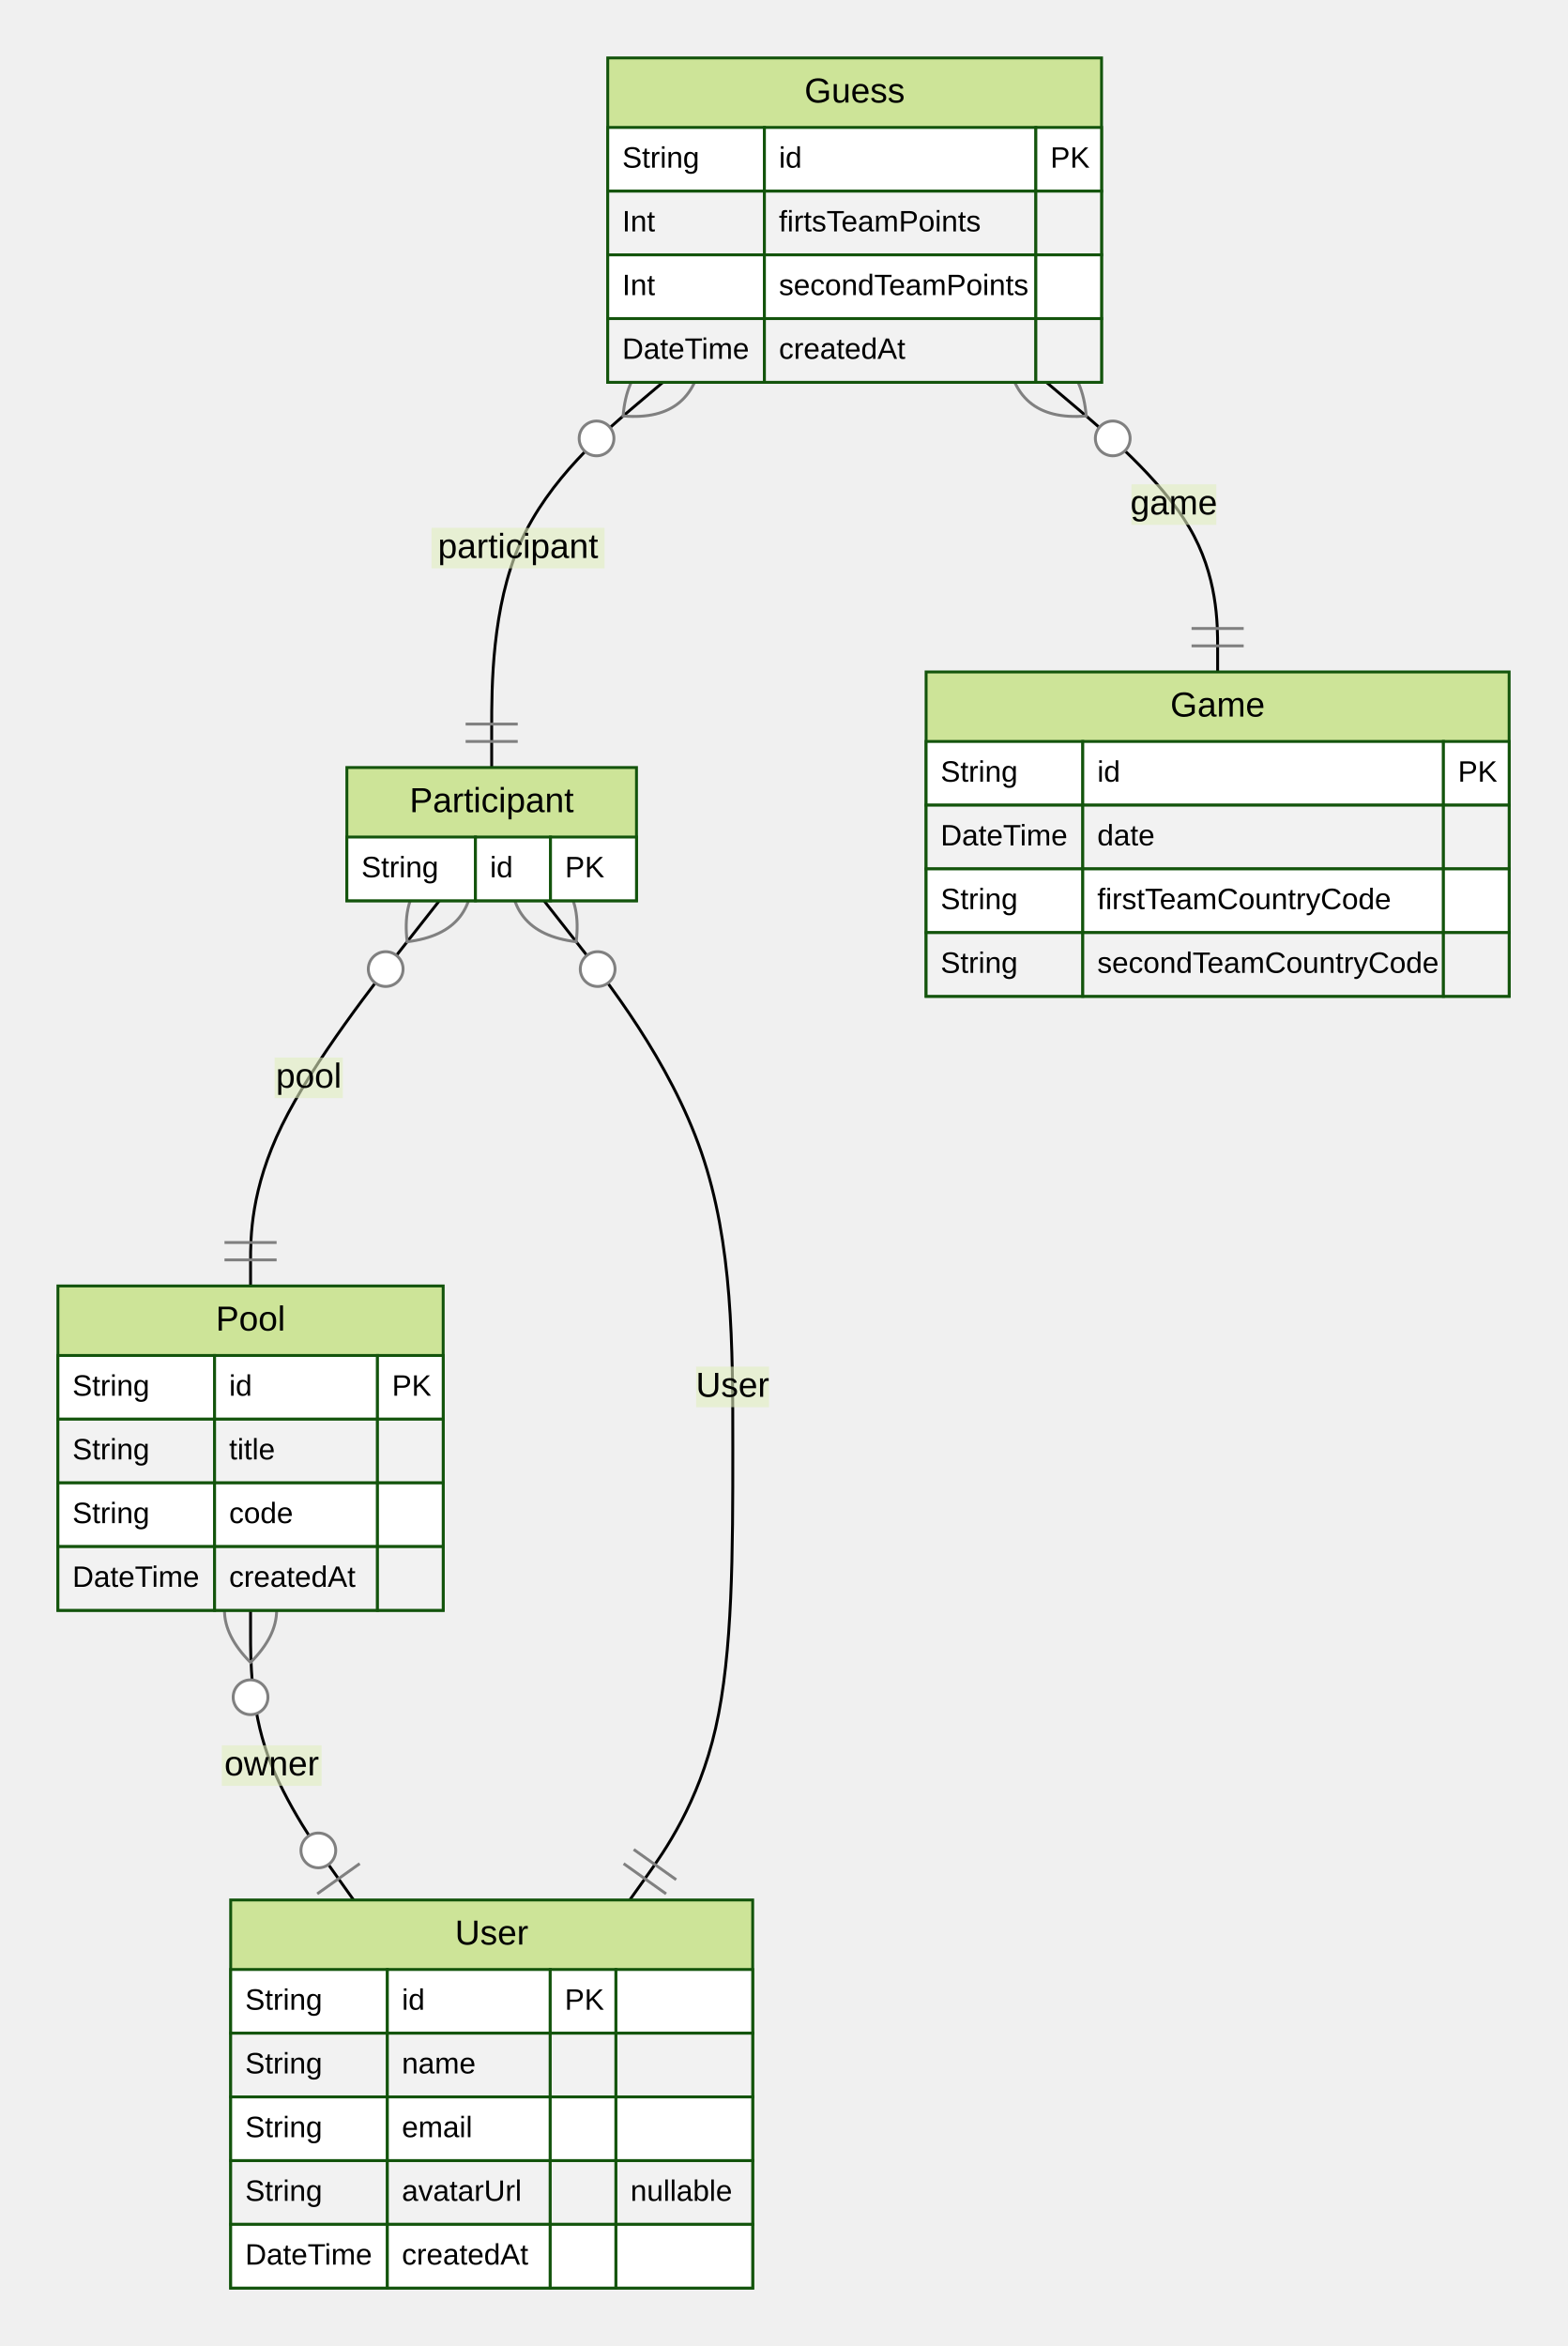
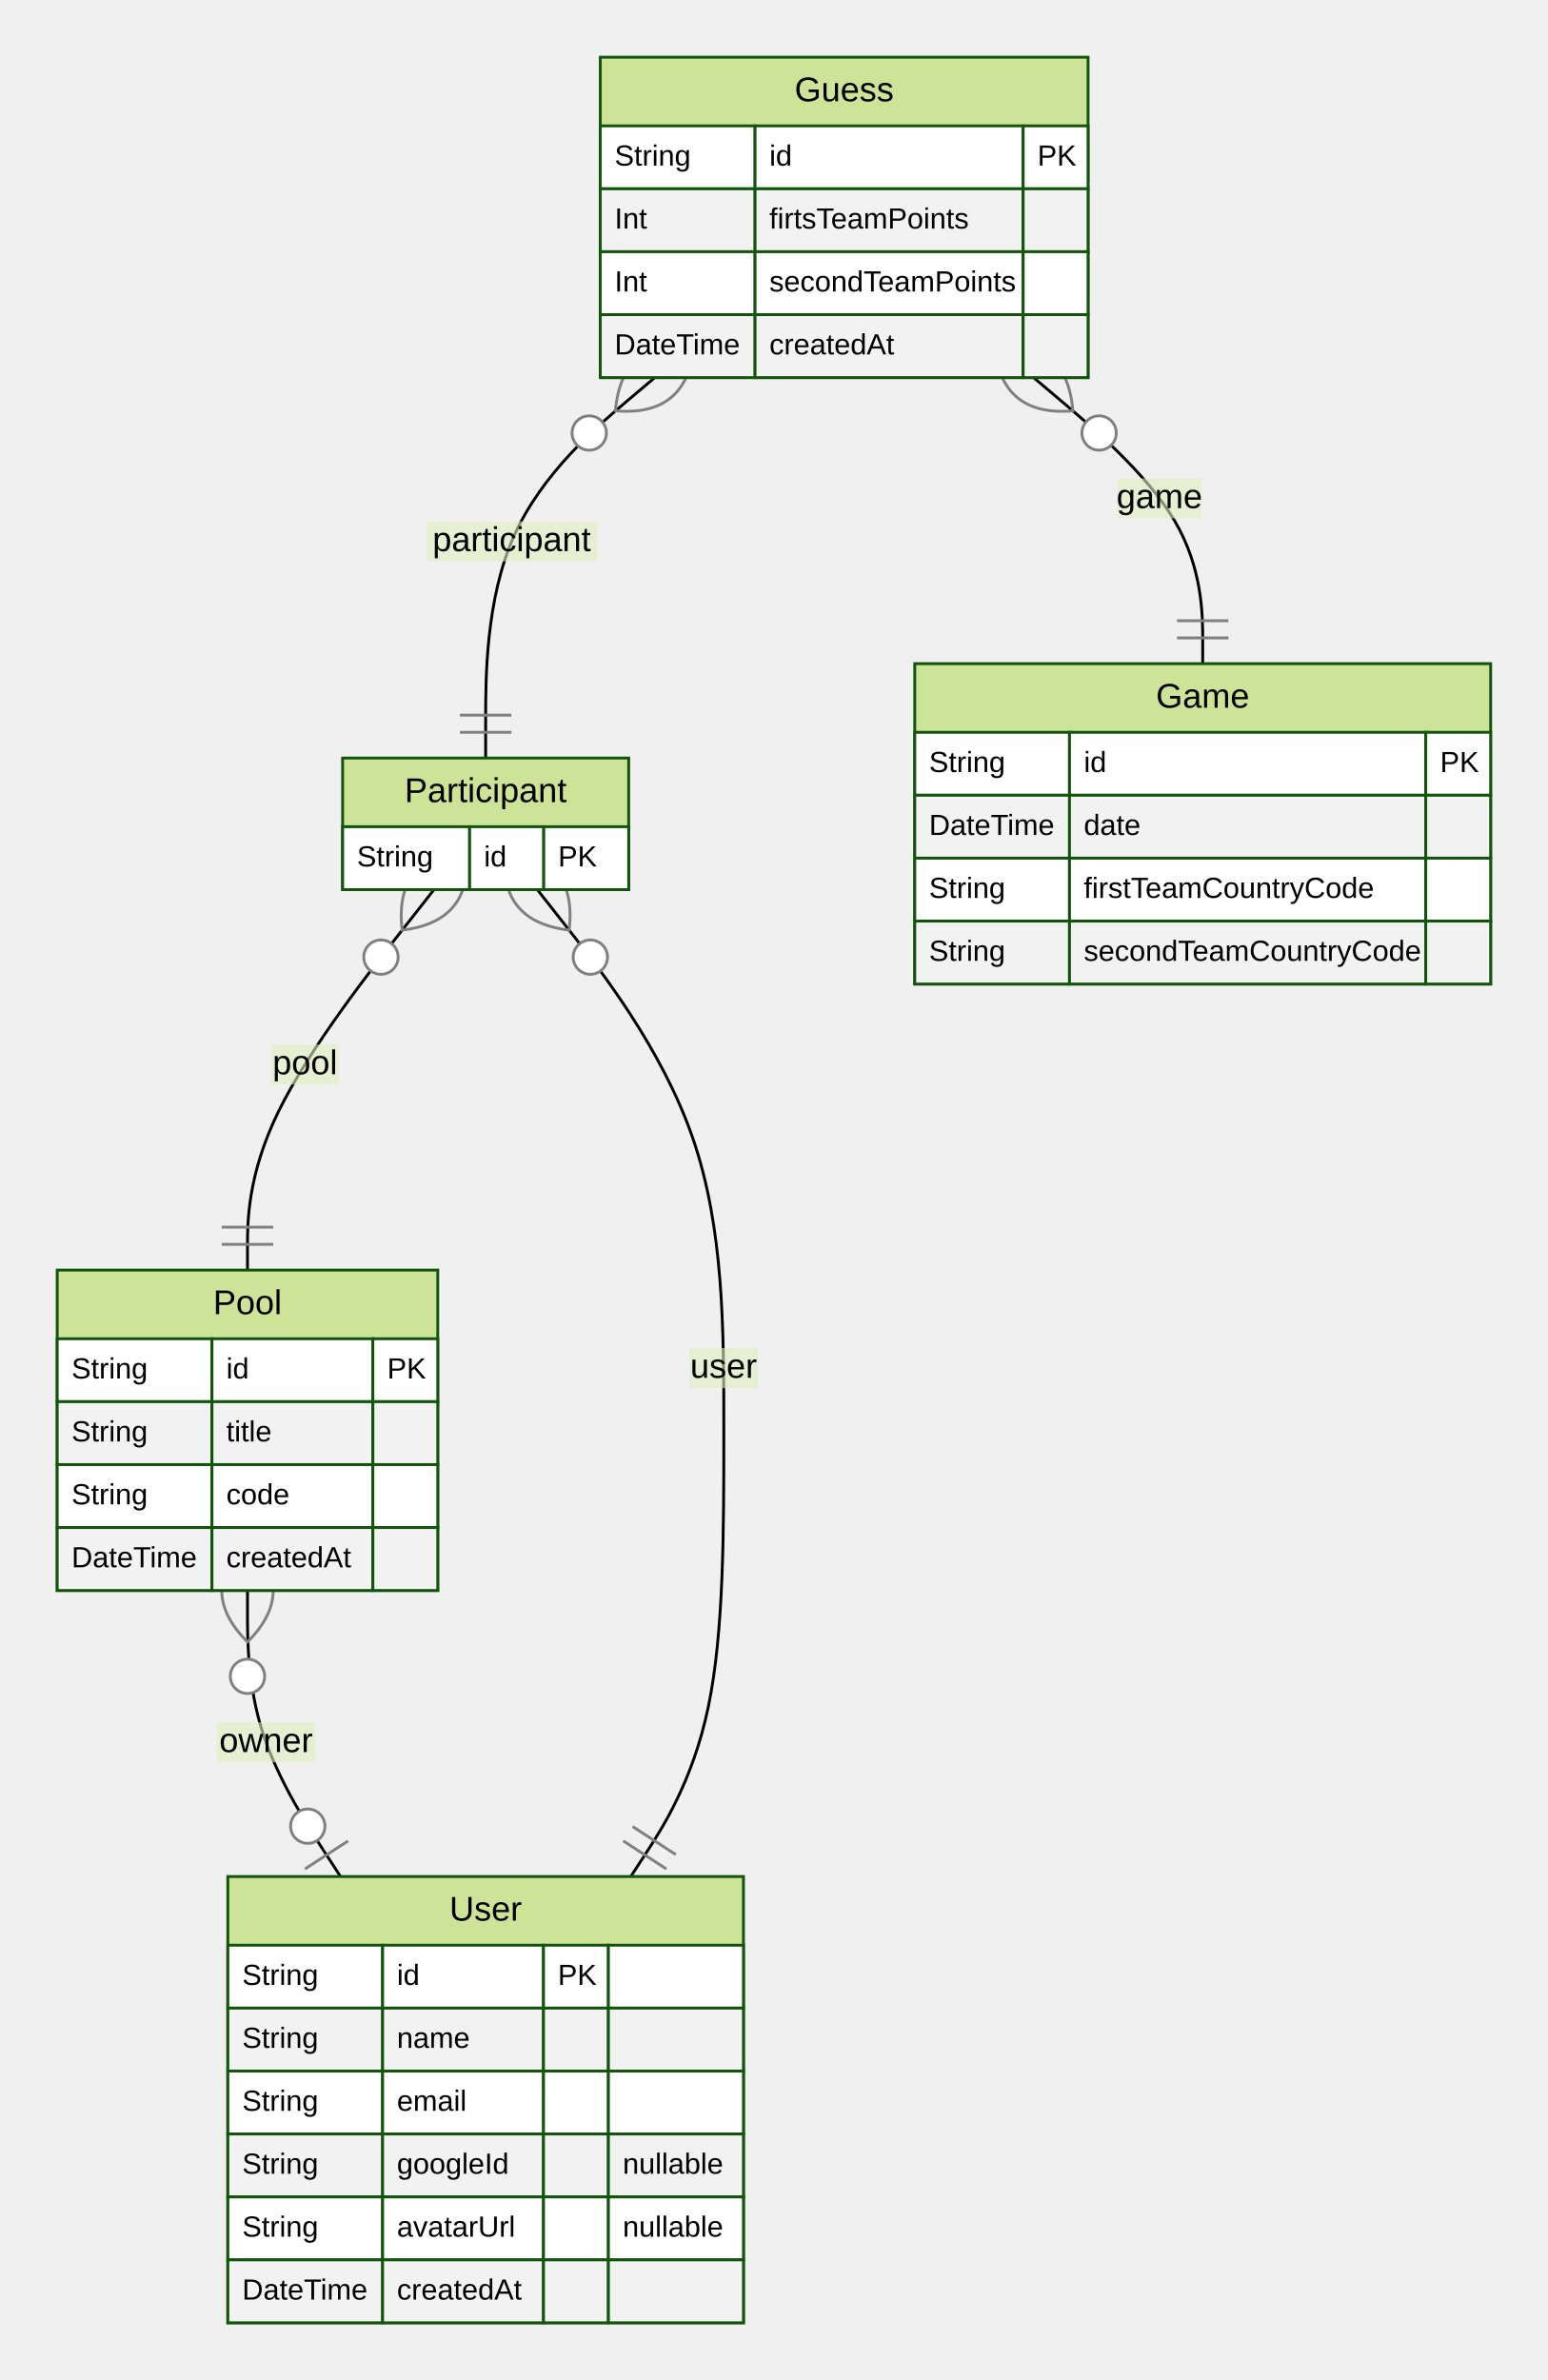
- <svg xmlns="http://www.w3.org/2000/svg" aria-labelledby="chart-title-mermaid-0 chart-desc-mermaid-0" role="img" viewBox="0 0 541.082 810" style="max-width: 541.082px; background-color: white;" width="100%" id="mermaid-0">
+ <svg xmlns="http://www.w3.org/2000/svg" aria-labelledby="chart-title-mermaid-0 chart-desc-mermaid-0" role="img" viewBox="0 0 541.082 832" style="max-width: 541.082px; background-color: white;" width="100%" id="mermaid-0">
  <style>#mermaid-0 {font-family:"trebuchet ms",verdana,arial,sans-serif;font-size:16px;fill:#000000;}#mermaid-0 .error-icon{fill:#552222;}#mermaid-0 .error-text{fill:#552222;stroke:#552222;}#mermaid-0 .edge-thickness-normal{stroke-width:2px;}#mermaid-0 .edge-thickness-thick{stroke-width:3.5px;}#mermaid-0 .edge-pattern-solid{stroke-dasharray:0;}#mermaid-0 .edge-pattern-dashed{stroke-dasharray:3;}#mermaid-0 .edge-pattern-dotted{stroke-dasharray:2;}#mermaid-0 .marker{fill:#000000;stroke:#000000;}#mermaid-0 .marker.cross{stroke:#000000;}#mermaid-0 svg{font-family:"trebuchet ms",verdana,arial,sans-serif;font-size:16px;}#mermaid-0 .entityBox{fill:#cde498;stroke:#13540c;}#mermaid-0 .attributeBoxOdd{fill:#ffffff;stroke:#13540c;}#mermaid-0 .attributeBoxEven{fill:#f2f2f2;stroke:#13540c;}#mermaid-0 .relationshipLabelBox{fill:hsl(78.158, 58.462%, 84.51%);opacity:0.7;background-color:hsl(78.158, 58.462%, 84.51%);}#mermaid-0 .relationshipLabelBox rect{opacity:0.5;}#mermaid-0 .relationshipLine{stroke:#000000;}#mermaid-0 :root{--mermaid-font-family:"trebuchet ms",verdana,arial,sans-serif;}</style>
  <g />
  <defs>
    <marker orient="auto" markerHeight="18" markerWidth="18" refY="9" refX="0" id="ONLY_ONE_START">
      <path d="M9,0 L9,18 M15,0 L15,18" fill="none" stroke="gray" />
    </marker>
  </defs>
  <defs>
    <marker orient="auto" markerHeight="18" markerWidth="18" refY="9" refX="18" id="ONLY_ONE_END">
      <path d="M3,0 L3,18 M9,0 L9,18" fill="none" stroke="gray" />
    </marker>
  </defs>
  <defs>
    <marker orient="auto" markerHeight="18" markerWidth="30" refY="9" refX="0" id="ZERO_OR_ONE_START">
      <circle r="6" cy="9" cx="21" fill="white" stroke="gray" />
      <path d="M9,0 L9,18" fill="none" stroke="gray" />
    </marker>
  </defs>
  <defs>
    <marker orient="auto" markerHeight="18" markerWidth="30" refY="9" refX="30" id="ZERO_OR_ONE_END">
      <circle r="6" cy="9" cx="9" fill="white" stroke="gray" />
      <path d="M21,0 L21,18" fill="none" stroke="gray" />
    </marker>
  </defs>
  <defs>
    <marker orient="auto" markerHeight="36" markerWidth="45" refY="18" refX="18" id="ONE_OR_MORE_START">
      <path d="M0,18 Q 18,0 36,18 Q 18,36 0,18 M42,9 L42,27" fill="none" stroke="gray" />
    </marker>
  </defs>
  <defs>
    <marker orient="auto" markerHeight="36" markerWidth="45" refY="18" refX="27" id="ONE_OR_MORE_END">
      <path d="M3,9 L3,27 M9,18 Q27,0 45,18 Q27,36 9,18" fill="none" stroke="gray" />
    </marker>
  </defs>
  <defs>
    <marker orient="auto" markerHeight="36" markerWidth="57" refY="18" refX="18" id="ZERO_OR_MORE_START">
      <circle r="6" cy="18" cx="48" fill="white" stroke="gray" />
      <path d="M0,18 Q18,0 36,18 Q18,36 0,18" fill="none" stroke="gray" />
    </marker>
  </defs>
  <defs>
    <marker orient="auto" markerHeight="36" markerWidth="57" refY="18" refX="39" id="ZERO_OR_MORE_END">
      <circle r="6" cy="18" cx="9" fill="white" stroke="gray" />
      <path d="M21,18 Q39,0 57,18 Q39,36 21,18" fill="none" stroke="gray" />
    </marker>
  </defs>
-   <path marker-start="url(#ZERO_OR_MORE_START)" marker-end="url(#ZERO_OR_ONE_END)" fill="none" stroke="gray" d="M86.513,556L86.513,564.333C86.513,572.667,86.513,589.333,92.443,606C98.373,622.667,110.233,639.333,116.163,647.667L122.093,656" class="er relationshipLine" />
-   <path marker-start="url(#ZERO_OR_MORE_START)" marker-end="url(#ONLY_ONE_END)" fill="none" stroke="gray" d="M187.835,311L198.7,324.833C209.565,338.667,231.296,366.333,242.161,397.833C253.026,429.333,253.026,464.667,253.026,500C253.026,535.333,253.026,570.667,247.096,596.667C241.167,622.667,229.307,639.333,223.377,647.667L217.447,656" class="er relationshipLine" />
+   <path marker-start="url(#ZERO_OR_MORE_START)" marker-end="url(#ZERO_OR_ONE_END)" fill="none" stroke="gray" d="M86.513,556L86.513,564.333C86.513,572.667,86.513,589.333,91.934,606C97.354,622.667,108.195,639.333,113.615,647.667L119.035,656" class="er relationshipLine" />
+   <path marker-start="url(#ZERO_OR_MORE_START)" marker-end="url(#ONLY_ONE_END)" fill="none" stroke="gray" d="M187.835,311L198.7,324.833C209.565,338.667,231.296,366.333,242.161,397.833C253.026,429.333,253.026,464.667,253.026,500C253.026,535.333,253.026,570.667,247.606,596.667C242.186,622.667,231.345,639.333,225.925,647.667L220.504,656" class="er relationshipLine" />
  <path marker-start="url(#ZERO_OR_MORE_START)" marker-end="url(#ONLY_ONE_END)" fill="none" stroke="gray" d="M151.705,311L140.839,324.833C129.974,338.667,108.244,366.333,97.378,388.5C86.513,410.667,86.513,427.333,86.513,435.667L86.513,444" class="er relationshipLine" />
  <path marker-start="url(#ZERO_OR_MORE_START)" marker-end="url(#ONLY_ONE_END)" fill="none" stroke="gray" d="M228.887,132L219.034,140.333C209.181,148.667,189.476,165.333,179.623,187.5C169.77,209.667,169.77,237.333,169.77,251.167L169.77,265" class="er relationshipLine" />
  <path marker-start="url(#ZERO_OR_MORE_START)" marker-end="url(#ONLY_ONE_END)" fill="none" stroke="gray" d="M361.309,132L371.162,140.333C381.015,148.667,400.72,165.333,410.573,182C420.426,198.667,420.426,215.333,420.426,223.667L420.426,232" class="er relationshipLine" />
  <g transform="translate(20,444 )" id="Pool">
    <rect height="112" width="133.026" y="0" x="0" stroke="gray" fill-opacity="100%" fill="honeydew" class="er entityBox" />
    <text transform="translate(66.51321,12)" style="font-family: &quot;trebuchet ms&quot;, verdana, arial, sans-serif;; font-size: 12px" text-anchor="middle" dominant-baseline="middle" y="0" x="0" id="entity-Pool" class="er entityLabel">Pool</text>
    <rect height="22" width="54.096" y="24" x="0" stroke="gray" fill-opacity="100%" fill="honeydew" class="er attributeBoxOdd" />
    <text transform="translate(5,35)" style="font-family: &quot;trebuchet ms&quot;, verdana, arial, sans-serif;; font-size: 10.2px" text-anchor="left" dominant-baseline="middle" y="0" x="0" id="entity-Pool-attr-1-type" class="er entityLabel">String</text>
    <rect height="22" width="56.243" y="24" x="54.096" stroke="gray" fill-opacity="100%" fill="honeydew" class="er attributeBoxOdd" />
    <text transform="translate(59.09555,35)" style="font-family: &quot;trebuchet ms&quot;, verdana, arial, sans-serif;; font-size: 10.2px" text-anchor="left" dominant-baseline="middle" y="0" x="0" id="entity-Pool-attr-1-name" class="er entityLabel">id</text>
    <rect height="22" width="22.688" y="24" x="110.339" stroke="gray" fill-opacity="100%" fill="honeydew" class="er attributeBoxOdd" />
    <text transform="translate(115.3387,35)" style="font-family: &quot;trebuchet ms&quot;, verdana, arial, sans-serif;; font-size: 10.2px" text-anchor="left" dominant-baseline="middle" y="0" x="0" id="entity-Pool-attr-1-key" class="er entityLabel">PK</text>
    <rect height="22" width="54.096" y="46" x="0" stroke="gray" fill-opacity="100%" fill="honeydew" class="er attributeBoxEven" />
    <text transform="translate(5,57)" style="font-family: &quot;trebuchet ms&quot;, verdana, arial, sans-serif;; font-size: 10.2px" text-anchor="left" dominant-baseline="middle" y="0" x="0" id="entity-Pool-attr-2-type" class="er entityLabel">String</text>
    <rect height="22" width="56.243" y="46" x="54.096" stroke="gray" fill-opacity="100%" fill="honeydew" class="er attributeBoxEven" />
    <text transform="translate(59.09555,57)" style="font-family: &quot;trebuchet ms&quot;, verdana, arial, sans-serif;; font-size: 10.2px" text-anchor="left" dominant-baseline="middle" y="0" x="0" id="entity-Pool-attr-2-name" class="er entityLabel">title</text>
    <rect height="22" width="22.688" y="46" x="110.339" stroke="gray" fill-opacity="100%" fill="honeydew" class="er attributeBoxEven" />
    <text transform="translate(115.3387,57)" style="font-family: &quot;trebuchet ms&quot;, verdana, arial, sans-serif;; font-size: 10.2px" text-anchor="left" dominant-baseline="middle" y="0" x="0" id="entity-Pool-attr-2-key" class="er entityLabel" />
    <rect height="22" width="54.096" y="68" x="0" stroke="gray" fill-opacity="100%" fill="honeydew" class="er attributeBoxOdd" />
    <text transform="translate(5,79)" style="font-family: &quot;trebuchet ms&quot;, verdana, arial, sans-serif;; font-size: 10.2px" text-anchor="left" dominant-baseline="middle" y="0" x="0" id="entity-Pool-attr-3-type" class="er entityLabel">String</text>
    <rect height="22" width="56.243" y="68" x="54.096" stroke="gray" fill-opacity="100%" fill="honeydew" class="er attributeBoxOdd" />
    <text transform="translate(59.09555,79)" style="font-family: &quot;trebuchet ms&quot;, verdana, arial, sans-serif;; font-size: 10.2px" text-anchor="left" dominant-baseline="middle" y="0" x="0" id="entity-Pool-attr-3-name" class="er entityLabel">code</text>
    <rect height="22" width="22.688" y="68" x="110.339" stroke="gray" fill-opacity="100%" fill="honeydew" class="er attributeBoxOdd" />
    <text transform="translate(115.3387,79)" style="font-family: &quot;trebuchet ms&quot;, verdana, arial, sans-serif;; font-size: 10.2px" text-anchor="left" dominant-baseline="middle" y="0" x="0" id="entity-Pool-attr-3-key" class="er entityLabel" />
    <rect height="22" width="54.096" y="90" x="0" stroke="gray" fill-opacity="100%" fill="honeydew" class="er attributeBoxEven" />
    <text transform="translate(5,101)" style="font-family: &quot;trebuchet ms&quot;, verdana, arial, sans-serif;; font-size: 10.2px" text-anchor="left" dominant-baseline="middle" y="0" x="0" id="entity-Pool-attr-4-type" class="er entityLabel">DateTime</text>
    <rect height="22" width="56.243" y="90" x="54.096" stroke="gray" fill-opacity="100%" fill="honeydew" class="er attributeBoxEven" />
    <text transform="translate(59.09555,101)" style="font-family: &quot;trebuchet ms&quot;, verdana, arial, sans-serif;; font-size: 10.2px" text-anchor="left" dominant-baseline="middle" y="0" x="0" id="entity-Pool-attr-4-name" class="er entityLabel">createdAt</text>
    <rect height="22" width="22.688" y="90" x="110.339" stroke="gray" fill-opacity="100%" fill="honeydew" class="er attributeBoxEven" />
    <text transform="translate(115.3387,101)" style="font-family: &quot;trebuchet ms&quot;, verdana, arial, sans-serif;; font-size: 10.2px" text-anchor="left" dominant-baseline="middle" y="0" x="0" id="entity-Pool-attr-4-key" class="er entityLabel" />
  </g>
  <g transform="translate(119.7698,265 )" id="Participant">
    <rect height="46" width="100" y="0" x="0" stroke="gray" fill-opacity="100%" fill="honeydew" class="er entityBox" />
    <text transform="translate(50,12)" style="font-family: &quot;trebuchet ms&quot;, verdana, arial, sans-serif;; font-size: 12px" text-anchor="middle" dominant-baseline="middle" y="0" x="0" id="entity-Participant" class="er entityLabel">Participant</text>
    <rect height="22" width="44.399" y="24" x="0" stroke="gray" fill-opacity="100%" fill="honeydew" class="er attributeBoxOdd" />
    <text transform="translate(5,35)" style="font-family: &quot;trebuchet ms&quot;, verdana, arial, sans-serif;; font-size: 10.2px" text-anchor="left" dominant-baseline="middle" y="0" x="0" id="entity-Participant-attr-1-type" class="er entityLabel">String</text>
    <rect height="22" width="25.911" y="24" x="44.399" stroke="gray" fill-opacity="100%" fill="honeydew" class="er attributeBoxOdd" />
    <text transform="translate(49.39862,35)" style="font-family: &quot;trebuchet ms&quot;, verdana, arial, sans-serif;; font-size: 10.2px" text-anchor="left" dominant-baseline="middle" y="0" x="0" id="entity-Participant-attr-1-name" class="er entityLabel">id</text>
    <rect height="22" width="29.69" y="24" x="70.31" stroke="gray" fill-opacity="100%" fill="honeydew" class="er attributeBoxOdd" />
    <text transform="translate(75.30976,35)" style="font-family: &quot;trebuchet ms&quot;, verdana, arial, sans-serif;; font-size: 10.2px" text-anchor="left" dominant-baseline="middle" y="0" x="0" id="entity-Participant-attr-1-key" class="er entityLabel">PK</text>
  </g>
  <g transform="translate(79.65034,656 )" id="User">
-     <rect height="134" width="180.239" y="0" x="0" stroke="gray" fill-opacity="100%" fill="honeydew" class="er entityBox" />
+     <rect height="156" width="180.239" y="0" x="0" stroke="gray" fill-opacity="100%" fill="honeydew" class="er entityBox" />
    <text transform="translate(90.11948,12)" style="font-family: &quot;trebuchet ms&quot;, verdana, arial, sans-serif;; font-size: 12px" text-anchor="middle" dominant-baseline="middle" y="0" x="0" id="entity-User" class="er entityLabel">User</text>
    <rect height="22" width="54.096" y="24" x="0" stroke="gray" fill-opacity="100%" fill="honeydew" class="er attributeBoxOdd" />
    <text transform="translate(5,35)" style="font-family: &quot;trebuchet ms&quot;, verdana, arial, sans-serif;; font-size: 10.2px" text-anchor="left" dominant-baseline="middle" y="0" x="0" id="entity-User-attr-1-type" class="er entityLabel">String</text>
    <rect height="22" width="56.243" y="24" x="54.096" stroke="gray" fill-opacity="100%" fill="honeydew" class="er attributeBoxOdd" />
    <text transform="translate(59.09555,35)" style="font-family: &quot;trebuchet ms&quot;, verdana, arial, sans-serif;; font-size: 10.2px" text-anchor="left" dominant-baseline="middle" y="0" x="0" id="entity-User-attr-1-name" class="er entityLabel">id</text>
    <rect height="22" width="22.688" y="24" x="110.339" stroke="gray" fill-opacity="100%" fill="honeydew" class="er attributeBoxOdd" />
    <text transform="translate(115.3387,35)" style="font-family: &quot;trebuchet ms&quot;, verdana, arial, sans-serif;; font-size: 10.2px" text-anchor="left" dominant-baseline="middle" y="0" x="0" id="entity-User-attr-1-key" class="er entityLabel">PK</text>
    <rect height="22" width="47.213" y="24" x="133.026" stroke="gray" fill-opacity="100%" fill="honeydew" class="er attributeBoxOdd" />
    <text transform="translate(138.0264,35)" style="font-family: &quot;trebuchet ms&quot;, verdana, arial, sans-serif;; font-size: 10.2px" text-anchor="left" dominant-baseline="middle" y="0" x="0" id="entity-User-attr-1-comment" class="er entityLabel" />
    <rect height="22" width="54.096" y="46" x="0" stroke="gray" fill-opacity="100%" fill="honeydew" class="er attributeBoxEven" />
    <text transform="translate(5,57)" style="font-family: &quot;trebuchet ms&quot;, verdana, arial, sans-serif;; font-size: 10.2px" text-anchor="left" dominant-baseline="middle" y="0" x="0" id="entity-User-attr-2-type" class="er entityLabel">String</text>
    <rect height="22" width="56.243" y="46" x="54.096" stroke="gray" fill-opacity="100%" fill="honeydew" class="er attributeBoxEven" />
    <text transform="translate(59.09555,57)" style="font-family: &quot;trebuchet ms&quot;, verdana, arial, sans-serif;; font-size: 10.2px" text-anchor="left" dominant-baseline="middle" y="0" x="0" id="entity-User-attr-2-name" class="er entityLabel">name</text>
    <rect height="22" width="22.688" y="46" x="110.339" stroke="gray" fill-opacity="100%" fill="honeydew" class="er attributeBoxEven" />
    <text transform="translate(115.3387,57)" style="font-family: &quot;trebuchet ms&quot;, verdana, arial, sans-serif;; font-size: 10.2px" text-anchor="left" dominant-baseline="middle" y="0" x="0" id="entity-User-attr-2-key" class="er entityLabel" />
    <rect height="22" width="47.213" y="46" x="133.026" stroke="gray" fill-opacity="100%" fill="honeydew" class="er attributeBoxEven" />
    <text transform="translate(138.0264,57)" style="font-family: &quot;trebuchet ms&quot;, verdana, arial, sans-serif;; font-size: 10.2px" text-anchor="left" dominant-baseline="middle" y="0" x="0" id="entity-User-attr-2-comment" class="er entityLabel" />
    <rect height="22" width="54.096" y="68" x="0" stroke="gray" fill-opacity="100%" fill="honeydew" class="er attributeBoxOdd" />
    <text transform="translate(5,79)" style="font-family: &quot;trebuchet ms&quot;, verdana, arial, sans-serif;; font-size: 10.2px" text-anchor="left" dominant-baseline="middle" y="0" x="0" id="entity-User-attr-3-type" class="er entityLabel">String</text>
    <rect height="22" width="56.243" y="68" x="54.096" stroke="gray" fill-opacity="100%" fill="honeydew" class="er attributeBoxOdd" />
    <text transform="translate(59.09555,79)" style="font-family: &quot;trebuchet ms&quot;, verdana, arial, sans-serif;; font-size: 10.2px" text-anchor="left" dominant-baseline="middle" y="0" x="0" id="entity-User-attr-3-name" class="er entityLabel">email</text>
    <rect height="22" width="22.688" y="68" x="110.339" stroke="gray" fill-opacity="100%" fill="honeydew" class="er attributeBoxOdd" />
    <text transform="translate(115.3387,79)" style="font-family: &quot;trebuchet ms&quot;, verdana, arial, sans-serif;; font-size: 10.2px" text-anchor="left" dominant-baseline="middle" y="0" x="0" id="entity-User-attr-3-key" class="er entityLabel" />
    <rect height="22" width="47.213" y="68" x="133.026" stroke="gray" fill-opacity="100%" fill="honeydew" class="er attributeBoxOdd" />
    <text transform="translate(138.0264,79)" style="font-family: &quot;trebuchet ms&quot;, verdana, arial, sans-serif;; font-size: 10.2px" text-anchor="left" dominant-baseline="middle" y="0" x="0" id="entity-User-attr-3-comment" class="er entityLabel" />
    <rect height="22" width="54.096" y="90" x="0" stroke="gray" fill-opacity="100%" fill="honeydew" class="er attributeBoxEven" />
    <text transform="translate(5,101)" style="font-family: &quot;trebuchet ms&quot;, verdana, arial, sans-serif;; font-size: 10.2px" text-anchor="left" dominant-baseline="middle" y="0" x="0" id="entity-User-attr-4-type" class="er entityLabel">String</text>
    <rect height="22" width="56.243" y="90" x="54.096" stroke="gray" fill-opacity="100%" fill="honeydew" class="er attributeBoxEven" />
-     <text transform="translate(59.09555,101)" style="font-family: &quot;trebuchet ms&quot;, verdana, arial, sans-serif;; font-size: 10.2px" text-anchor="left" dominant-baseline="middle" y="0" x="0" id="entity-User-attr-4-name" class="er entityLabel">avatarUrl</text>
+     <text transform="translate(59.09555,101)" style="font-family: &quot;trebuchet ms&quot;, verdana, arial, sans-serif;; font-size: 10.2px" text-anchor="left" dominant-baseline="middle" y="0" x="0" id="entity-User-attr-4-name" class="er entityLabel">googleId</text>
    <rect height="22" width="22.688" y="90" x="110.339" stroke="gray" fill-opacity="100%" fill="honeydew" class="er attributeBoxEven" />
    <text transform="translate(115.3387,101)" style="font-family: &quot;trebuchet ms&quot;, verdana, arial, sans-serif;; font-size: 10.2px" text-anchor="left" dominant-baseline="middle" y="0" x="0" id="entity-User-attr-4-key" class="er entityLabel" />
    <rect height="22" width="47.213" y="90" x="133.026" stroke="gray" fill-opacity="100%" fill="honeydew" class="er attributeBoxEven" />
    <text transform="translate(138.0264,101)" style="font-family: &quot;trebuchet ms&quot;, verdana, arial, sans-serif;; font-size: 10.2px" text-anchor="left" dominant-baseline="middle" y="0" x="0" id="entity-User-attr-4-comment" class="er entityLabel">nullable</text>
    <rect height="22" width="54.096" y="112" x="0" stroke="gray" fill-opacity="100%" fill="honeydew" class="er attributeBoxOdd" />
-     <text transform="translate(5,123)" style="font-family: &quot;trebuchet ms&quot;, verdana, arial, sans-serif;; font-size: 10.2px" text-anchor="left" dominant-baseline="middle" y="0" x="0" id="entity-User-attr-5-type" class="er entityLabel">DateTime</text>
+     <text transform="translate(5,123)" style="font-family: &quot;trebuchet ms&quot;, verdana, arial, sans-serif;; font-size: 10.2px" text-anchor="left" dominant-baseline="middle" y="0" x="0" id="entity-User-attr-5-type" class="er entityLabel">String</text>
    <rect height="22" width="56.243" y="112" x="54.096" stroke="gray" fill-opacity="100%" fill="honeydew" class="er attributeBoxOdd" />
-     <text transform="translate(59.09555,123)" style="font-family: &quot;trebuchet ms&quot;, verdana, arial, sans-serif;; font-size: 10.2px" text-anchor="left" dominant-baseline="middle" y="0" x="0" id="entity-User-attr-5-name" class="er entityLabel">createdAt</text>
+     <text transform="translate(59.09555,123)" style="font-family: &quot;trebuchet ms&quot;, verdana, arial, sans-serif;; font-size: 10.2px" text-anchor="left" dominant-baseline="middle" y="0" x="0" id="entity-User-attr-5-name" class="er entityLabel">avatarUrl</text>
    <rect height="22" width="22.688" y="112" x="110.339" stroke="gray" fill-opacity="100%" fill="honeydew" class="er attributeBoxOdd" />
    <text transform="translate(115.3387,123)" style="font-family: &quot;trebuchet ms&quot;, verdana, arial, sans-serif;; font-size: 10.2px" text-anchor="left" dominant-baseline="middle" y="0" x="0" id="entity-User-attr-5-key" class="er entityLabel" />
    <rect height="22" width="47.213" y="112" x="133.026" stroke="gray" fill-opacity="100%" fill="honeydew" class="er attributeBoxOdd" />
-     <text transform="translate(138.0264,123)" style="font-family: &quot;trebuchet ms&quot;, verdana, arial, sans-serif;; font-size: 10.2px" text-anchor="left" dominant-baseline="middle" y="0" x="0" id="entity-User-attr-5-comment" class="er entityLabel" />
+     <text transform="translate(138.0264,123)" style="font-family: &quot;trebuchet ms&quot;, verdana, arial, sans-serif;; font-size: 10.2px" text-anchor="left" dominant-baseline="middle" y="0" x="0" id="entity-User-attr-5-comment" class="er entityLabel">nullable</text>
+     <rect height="22" width="54.096" y="134" x="0" stroke="gray" fill-opacity="100%" fill="honeydew" class="er attributeBoxEven" />
+     <text transform="translate(5,145)" style="font-family: &quot;trebuchet ms&quot;, verdana, arial, sans-serif;; font-size: 10.2px" text-anchor="left" dominant-baseline="middle" y="0" x="0" id="entity-User-attr-6-type" class="er entityLabel">DateTime</text>
+     <rect height="22" width="56.243" y="134" x="54.096" stroke="gray" fill-opacity="100%" fill="honeydew" class="er attributeBoxEven" />
+     <text transform="translate(59.09555,145)" style="font-family: &quot;trebuchet ms&quot;, verdana, arial, sans-serif;; font-size: 10.2px" text-anchor="left" dominant-baseline="middle" y="0" x="0" id="entity-User-attr-6-name" class="er entityLabel">createdAt</text>
+     <rect height="22" width="22.688" y="134" x="110.339" stroke="gray" fill-opacity="100%" fill="honeydew" class="er attributeBoxEven" />
+     <text transform="translate(115.3387,145)" style="font-family: &quot;trebuchet ms&quot;, verdana, arial, sans-serif;; font-size: 10.2px" text-anchor="left" dominant-baseline="middle" y="0" x="0" id="entity-User-attr-6-key" class="er entityLabel" />
+     <rect height="22" width="47.213" y="134" x="133.026" stroke="gray" fill-opacity="100%" fill="honeydew" class="er attributeBoxEven" />
+     <text transform="translate(138.0264,145)" style="font-family: &quot;trebuchet ms&quot;, verdana, arial, sans-serif;; font-size: 10.2px" text-anchor="left" dominant-baseline="middle" y="0" x="0" id="entity-User-attr-6-comment" class="er entityLabel" />
  </g>
  <g transform="translate(319.7698,232 )" id="Game">
    <rect height="112" width="201.312" y="0" x="0" stroke="gray" fill-opacity="100%" fill="honeydew" class="er entityBox" />
    <text transform="translate(100.6562,12)" style="font-family: &quot;trebuchet ms&quot;, verdana, arial, sans-serif;; font-size: 12px" text-anchor="middle" dominant-baseline="middle" y="0" x="0" id="entity-Game" class="er entityLabel">Game</text>
    <rect height="22" width="54.096" y="24" x="0" stroke="gray" fill-opacity="100%" fill="honeydew" class="er attributeBoxOdd" />
    <text transform="translate(5,35)" style="font-family: &quot;trebuchet ms&quot;, verdana, arial, sans-serif;; font-size: 10.2px" text-anchor="left" dominant-baseline="middle" y="0" x="0" id="entity-Game-attr-1-type" class="er entityLabel">String</text>
    <rect height="22" width="124.529" y="24" x="54.096" stroke="gray" fill-opacity="100%" fill="honeydew" class="er attributeBoxOdd" />
    <text transform="translate(59.09555,35)" style="font-family: &quot;trebuchet ms&quot;, verdana, arial, sans-serif;; font-size: 10.2px" text-anchor="left" dominant-baseline="middle" y="0" x="0" id="entity-Game-attr-1-name" class="er entityLabel">id</text>
    <rect height="22" width="22.688" y="24" x="178.625" stroke="gray" fill-opacity="100%" fill="honeydew" class="er attributeBoxOdd" />
    <text transform="translate(183.6248,35)" style="font-family: &quot;trebuchet ms&quot;, verdana, arial, sans-serif;; font-size: 10.2px" text-anchor="left" dominant-baseline="middle" y="0" x="0" id="entity-Game-attr-1-key" class="er entityLabel">PK</text>
    <rect height="22" width="54.096" y="46" x="0" stroke="gray" fill-opacity="100%" fill="honeydew" class="er attributeBoxEven" />
    <text transform="translate(5,57)" style="font-family: &quot;trebuchet ms&quot;, verdana, arial, sans-serif;; font-size: 10.2px" text-anchor="left" dominant-baseline="middle" y="0" x="0" id="entity-Game-attr-2-type" class="er entityLabel">DateTime</text>
    <rect height="22" width="124.529" y="46" x="54.096" stroke="gray" fill-opacity="100%" fill="honeydew" class="er attributeBoxEven" />
    <text transform="translate(59.09555,57)" style="font-family: &quot;trebuchet ms&quot;, verdana, arial, sans-serif;; font-size: 10.2px" text-anchor="left" dominant-baseline="middle" y="0" x="0" id="entity-Game-attr-2-name" class="er entityLabel">date</text>
    <rect height="22" width="22.688" y="46" x="178.625" stroke="gray" fill-opacity="100%" fill="honeydew" class="er attributeBoxEven" />
    <text transform="translate(183.6248,57)" style="font-family: &quot;trebuchet ms&quot;, verdana, arial, sans-serif;; font-size: 10.2px" text-anchor="left" dominant-baseline="middle" y="0" x="0" id="entity-Game-attr-2-key" class="er entityLabel" />
    <rect height="22" width="54.096" y="68" x="0" stroke="gray" fill-opacity="100%" fill="honeydew" class="er attributeBoxOdd" />
    <text transform="translate(5,79)" style="font-family: &quot;trebuchet ms&quot;, verdana, arial, sans-serif;; font-size: 10.2px" text-anchor="left" dominant-baseline="middle" y="0" x="0" id="entity-Game-attr-3-type" class="er entityLabel">String</text>
    <rect height="22" width="124.529" y="68" x="54.096" stroke="gray" fill-opacity="100%" fill="honeydew" class="er attributeBoxOdd" />
    <text transform="translate(59.09555,79)" style="font-family: &quot;trebuchet ms&quot;, verdana, arial, sans-serif;; font-size: 10.2px" text-anchor="left" dominant-baseline="middle" y="0" x="0" id="entity-Game-attr-3-name" class="er entityLabel">firstTeamCountryCode</text>
    <rect height="22" width="22.688" y="68" x="178.625" stroke="gray" fill-opacity="100%" fill="honeydew" class="er attributeBoxOdd" />
    <text transform="translate(183.6248,79)" style="font-family: &quot;trebuchet ms&quot;, verdana, arial, sans-serif;; font-size: 10.2px" text-anchor="left" dominant-baseline="middle" y="0" x="0" id="entity-Game-attr-3-key" class="er entityLabel" />
    <rect height="22" width="54.096" y="90" x="0" stroke="gray" fill-opacity="100%" fill="honeydew" class="er attributeBoxEven" />
    <text transform="translate(5,101)" style="font-family: &quot;trebuchet ms&quot;, verdana, arial, sans-serif;; font-size: 10.2px" text-anchor="left" dominant-baseline="middle" y="0" x="0" id="entity-Game-attr-4-type" class="er entityLabel">String</text>
    <rect height="22" width="124.529" y="90" x="54.096" stroke="gray" fill-opacity="100%" fill="honeydew" class="er attributeBoxEven" />
    <text transform="translate(59.09555,101)" style="font-family: &quot;trebuchet ms&quot;, verdana, arial, sans-serif;; font-size: 10.2px" text-anchor="left" dominant-baseline="middle" y="0" x="0" id="entity-Game-attr-4-name" class="er entityLabel">secondTeamCountryCode</text>
    <rect height="22" width="22.688" y="90" x="178.625" stroke="gray" fill-opacity="100%" fill="honeydew" class="er attributeBoxEven" />
    <text transform="translate(183.6248,101)" style="font-family: &quot;trebuchet ms&quot;, verdana, arial, sans-serif;; font-size: 10.2px" text-anchor="left" dominant-baseline="middle" y="0" x="0" id="entity-Game-attr-4-key" class="er entityLabel" />
  </g>
  <g transform="translate(209.8457,20 )" id="Guess">
    <rect height="112" width="170.504" y="0" x="0" stroke="gray" fill-opacity="100%" fill="honeydew" class="er entityBox" />
    <text transform="translate(85.2522,12)" style="font-family: &quot;trebuchet ms&quot;, verdana, arial, sans-serif;; font-size: 12px" text-anchor="middle" dominant-baseline="middle" y="0" x="0" id="entity-Guess" class="er entityLabel">Guess</text>
    <rect height="22" width="54.096" y="24" x="0" stroke="gray" fill-opacity="100%" fill="honeydew" class="er attributeBoxOdd" />
    <text transform="translate(5,35)" style="font-family: &quot;trebuchet ms&quot;, verdana, arial, sans-serif;; font-size: 10.2px" text-anchor="left" dominant-baseline="middle" y="0" x="0" id="entity-Guess-attr-1-type" class="er entityLabel">String</text>
    <rect height="22" width="93.721" y="24" x="54.096" stroke="gray" fill-opacity="100%" fill="honeydew" class="er attributeBoxOdd" />
    <text transform="translate(59.09555,35)" style="font-family: &quot;trebuchet ms&quot;, verdana, arial, sans-serif;; font-size: 10.2px" text-anchor="left" dominant-baseline="middle" y="0" x="0" id="entity-Guess-attr-1-name" class="er entityLabel">id</text>
    <rect height="22" width="22.688" y="24" x="147.817" stroke="gray" fill-opacity="100%" fill="honeydew" class="er attributeBoxOdd" />
    <text transform="translate(152.8167,35)" style="font-family: &quot;trebuchet ms&quot;, verdana, arial, sans-serif;; font-size: 10.2px" text-anchor="left" dominant-baseline="middle" y="0" x="0" id="entity-Guess-attr-1-key" class="er entityLabel">PK</text>
    <rect height="22" width="54.096" y="46" x="0" stroke="gray" fill-opacity="100%" fill="honeydew" class="er attributeBoxEven" />
    <text transform="translate(5,57)" style="font-family: &quot;trebuchet ms&quot;, verdana, arial, sans-serif;; font-size: 10.2px" text-anchor="left" dominant-baseline="middle" y="0" x="0" id="entity-Guess-attr-2-type" class="er entityLabel">Int</text>
    <rect height="22" width="93.721" y="46" x="54.096" stroke="gray" fill-opacity="100%" fill="honeydew" class="er attributeBoxEven" />
    <text transform="translate(59.09555,57)" style="font-family: &quot;trebuchet ms&quot;, verdana, arial, sans-serif;; font-size: 10.2px" text-anchor="left" dominant-baseline="middle" y="0" x="0" id="entity-Guess-attr-2-name" class="er entityLabel">firtsTeamPoints</text>
    <rect height="22" width="22.688" y="46" x="147.817" stroke="gray" fill-opacity="100%" fill="honeydew" class="er attributeBoxEven" />
    <text transform="translate(152.8167,57)" style="font-family: &quot;trebuchet ms&quot;, verdana, arial, sans-serif;; font-size: 10.2px" text-anchor="left" dominant-baseline="middle" y="0" x="0" id="entity-Guess-attr-2-key" class="er entityLabel" />
    <rect height="22" width="54.096" y="68" x="0" stroke="gray" fill-opacity="100%" fill="honeydew" class="er attributeBoxOdd" />
    <text transform="translate(5,79)" style="font-family: &quot;trebuchet ms&quot;, verdana, arial, sans-serif;; font-size: 10.2px" text-anchor="left" dominant-baseline="middle" y="0" x="0" id="entity-Guess-attr-3-type" class="er entityLabel">Int</text>
    <rect height="22" width="93.721" y="68" x="54.096" stroke="gray" fill-opacity="100%" fill="honeydew" class="er attributeBoxOdd" />
    <text transform="translate(59.09555,79)" style="font-family: &quot;trebuchet ms&quot;, verdana, arial, sans-serif;; font-size: 10.2px" text-anchor="left" dominant-baseline="middle" y="0" x="0" id="entity-Guess-attr-3-name" class="er entityLabel">secondTeamPoints</text>
    <rect height="22" width="22.688" y="68" x="147.817" stroke="gray" fill-opacity="100%" fill="honeydew" class="er attributeBoxOdd" />
    <text transform="translate(152.8167,79)" style="font-family: &quot;trebuchet ms&quot;, verdana, arial, sans-serif;; font-size: 10.2px" text-anchor="left" dominant-baseline="middle" y="0" x="0" id="entity-Guess-attr-3-key" class="er entityLabel" />
    <rect height="22" width="54.096" y="90" x="0" stroke="gray" fill-opacity="100%" fill="honeydew" class="er attributeBoxEven" />
    <text transform="translate(5,101)" style="font-family: &quot;trebuchet ms&quot;, verdana, arial, sans-serif;; font-size: 10.2px" text-anchor="left" dominant-baseline="middle" y="0" x="0" id="entity-Guess-attr-4-type" class="er entityLabel">DateTime</text>
    <rect height="22" width="93.721" y="90" x="54.096" stroke="gray" fill-opacity="100%" fill="honeydew" class="er attributeBoxEven" />
    <text transform="translate(59.09555,101)" style="font-family: &quot;trebuchet ms&quot;, verdana, arial, sans-serif;; font-size: 10.2px" text-anchor="left" dominant-baseline="middle" y="0" x="0" id="entity-Guess-attr-4-name" class="er entityLabel">createdAt</text>
    <rect height="22" width="22.688" y="90" x="147.817" stroke="gray" fill-opacity="100%" fill="honeydew" class="er attributeBoxEven" />
    <text transform="translate(152.8167,101)" style="font-family: &quot;trebuchet ms&quot;, verdana, arial, sans-serif;; font-size: 10.2px" text-anchor="left" dominant-baseline="middle" y="0" x="0" id="entity-Guess-attr-4-key" class="er entityLabel" />
  </g>
-   <rect fill-opacity="85%" fill="white" height="14" width="34.471" y="602.592" x="76.574" class="er relationshipLabelBox" />
-   <text style="font-family: &quot;trebuchet ms&quot;, verdana, arial, sans-serif;; font-size: 12px" dominant-baseline="middle" text-anchor="middle" y="609.592" x="93.81" id="rel1" class="er relationshipLabel">owner</text>
-   <rect fill-opacity="85%" fill="white" height="14" width="25.184" y="471.862" x="240.348" class="er relationshipLabelBox" />
-   <text style="font-family: &quot;trebuchet ms&quot;, verdana, arial, sans-serif;; font-size: 12px" dominant-baseline="middle" text-anchor="middle" y="478.862" x="252.94" id="rel2" class="er relationshipLabel">User</text>
+   <rect fill-opacity="85%" fill="white" height="14" width="34.471" y="602.078" x="75.759" class="er relationshipLabelBox" />
+   <text style="font-family: &quot;trebuchet ms&quot;, verdana, arial, sans-serif;; font-size: 12px" dominant-baseline="middle" text-anchor="middle" y="609.078" x="92.994" id="rel1" class="er relationshipLabel">owner</text>
+   <rect fill-opacity="85%" fill="white" height="14" width="23.959" y="471.248" x="240.952" class="er relationshipLabelBox" />
+   <text style="font-family: &quot;trebuchet ms&quot;, verdana, arial, sans-serif;; font-size: 12px" dominant-baseline="middle" text-anchor="middle" y="478.248" x="252.932" id="rel2" class="er relationshipLabel">user</text>
  <rect fill-opacity="85%" fill="white" height="14" width="23.564" y="365.133" x="94.824" class="er relationshipLabelBox" />
  <text style="font-family: &quot;trebuchet ms&quot;, verdana, arial, sans-serif;; font-size: 12px" dominant-baseline="middle" text-anchor="middle" y="372.133" x="106.606" id="rel3" class="er relationshipLabel">pool</text>
  <rect fill-opacity="85%" fill="white" height="14" width="59.744" y="182.256" x="148.995" class="er relationshipLabelBox" />
  <text style="font-family: &quot;trebuchet ms&quot;, verdana, arial, sans-serif;; font-size: 12px" dominant-baseline="middle" text-anchor="middle" y="189.256" x="178.867" id="rel4" class="er relationshipLabel">participant</text>
  <rect fill-opacity="85%" fill="white" height="14" width="29.289" y="167.222" x="390.665" class="er relationshipLabelBox" />
  <text style="font-family: &quot;trebuchet ms&quot;, verdana, arial, sans-serif;; font-size: 12px" dominant-baseline="middle" text-anchor="middle" y="174.222" x="405.31" id="rel5" class="er relationshipLabel">game</text>
</svg>
